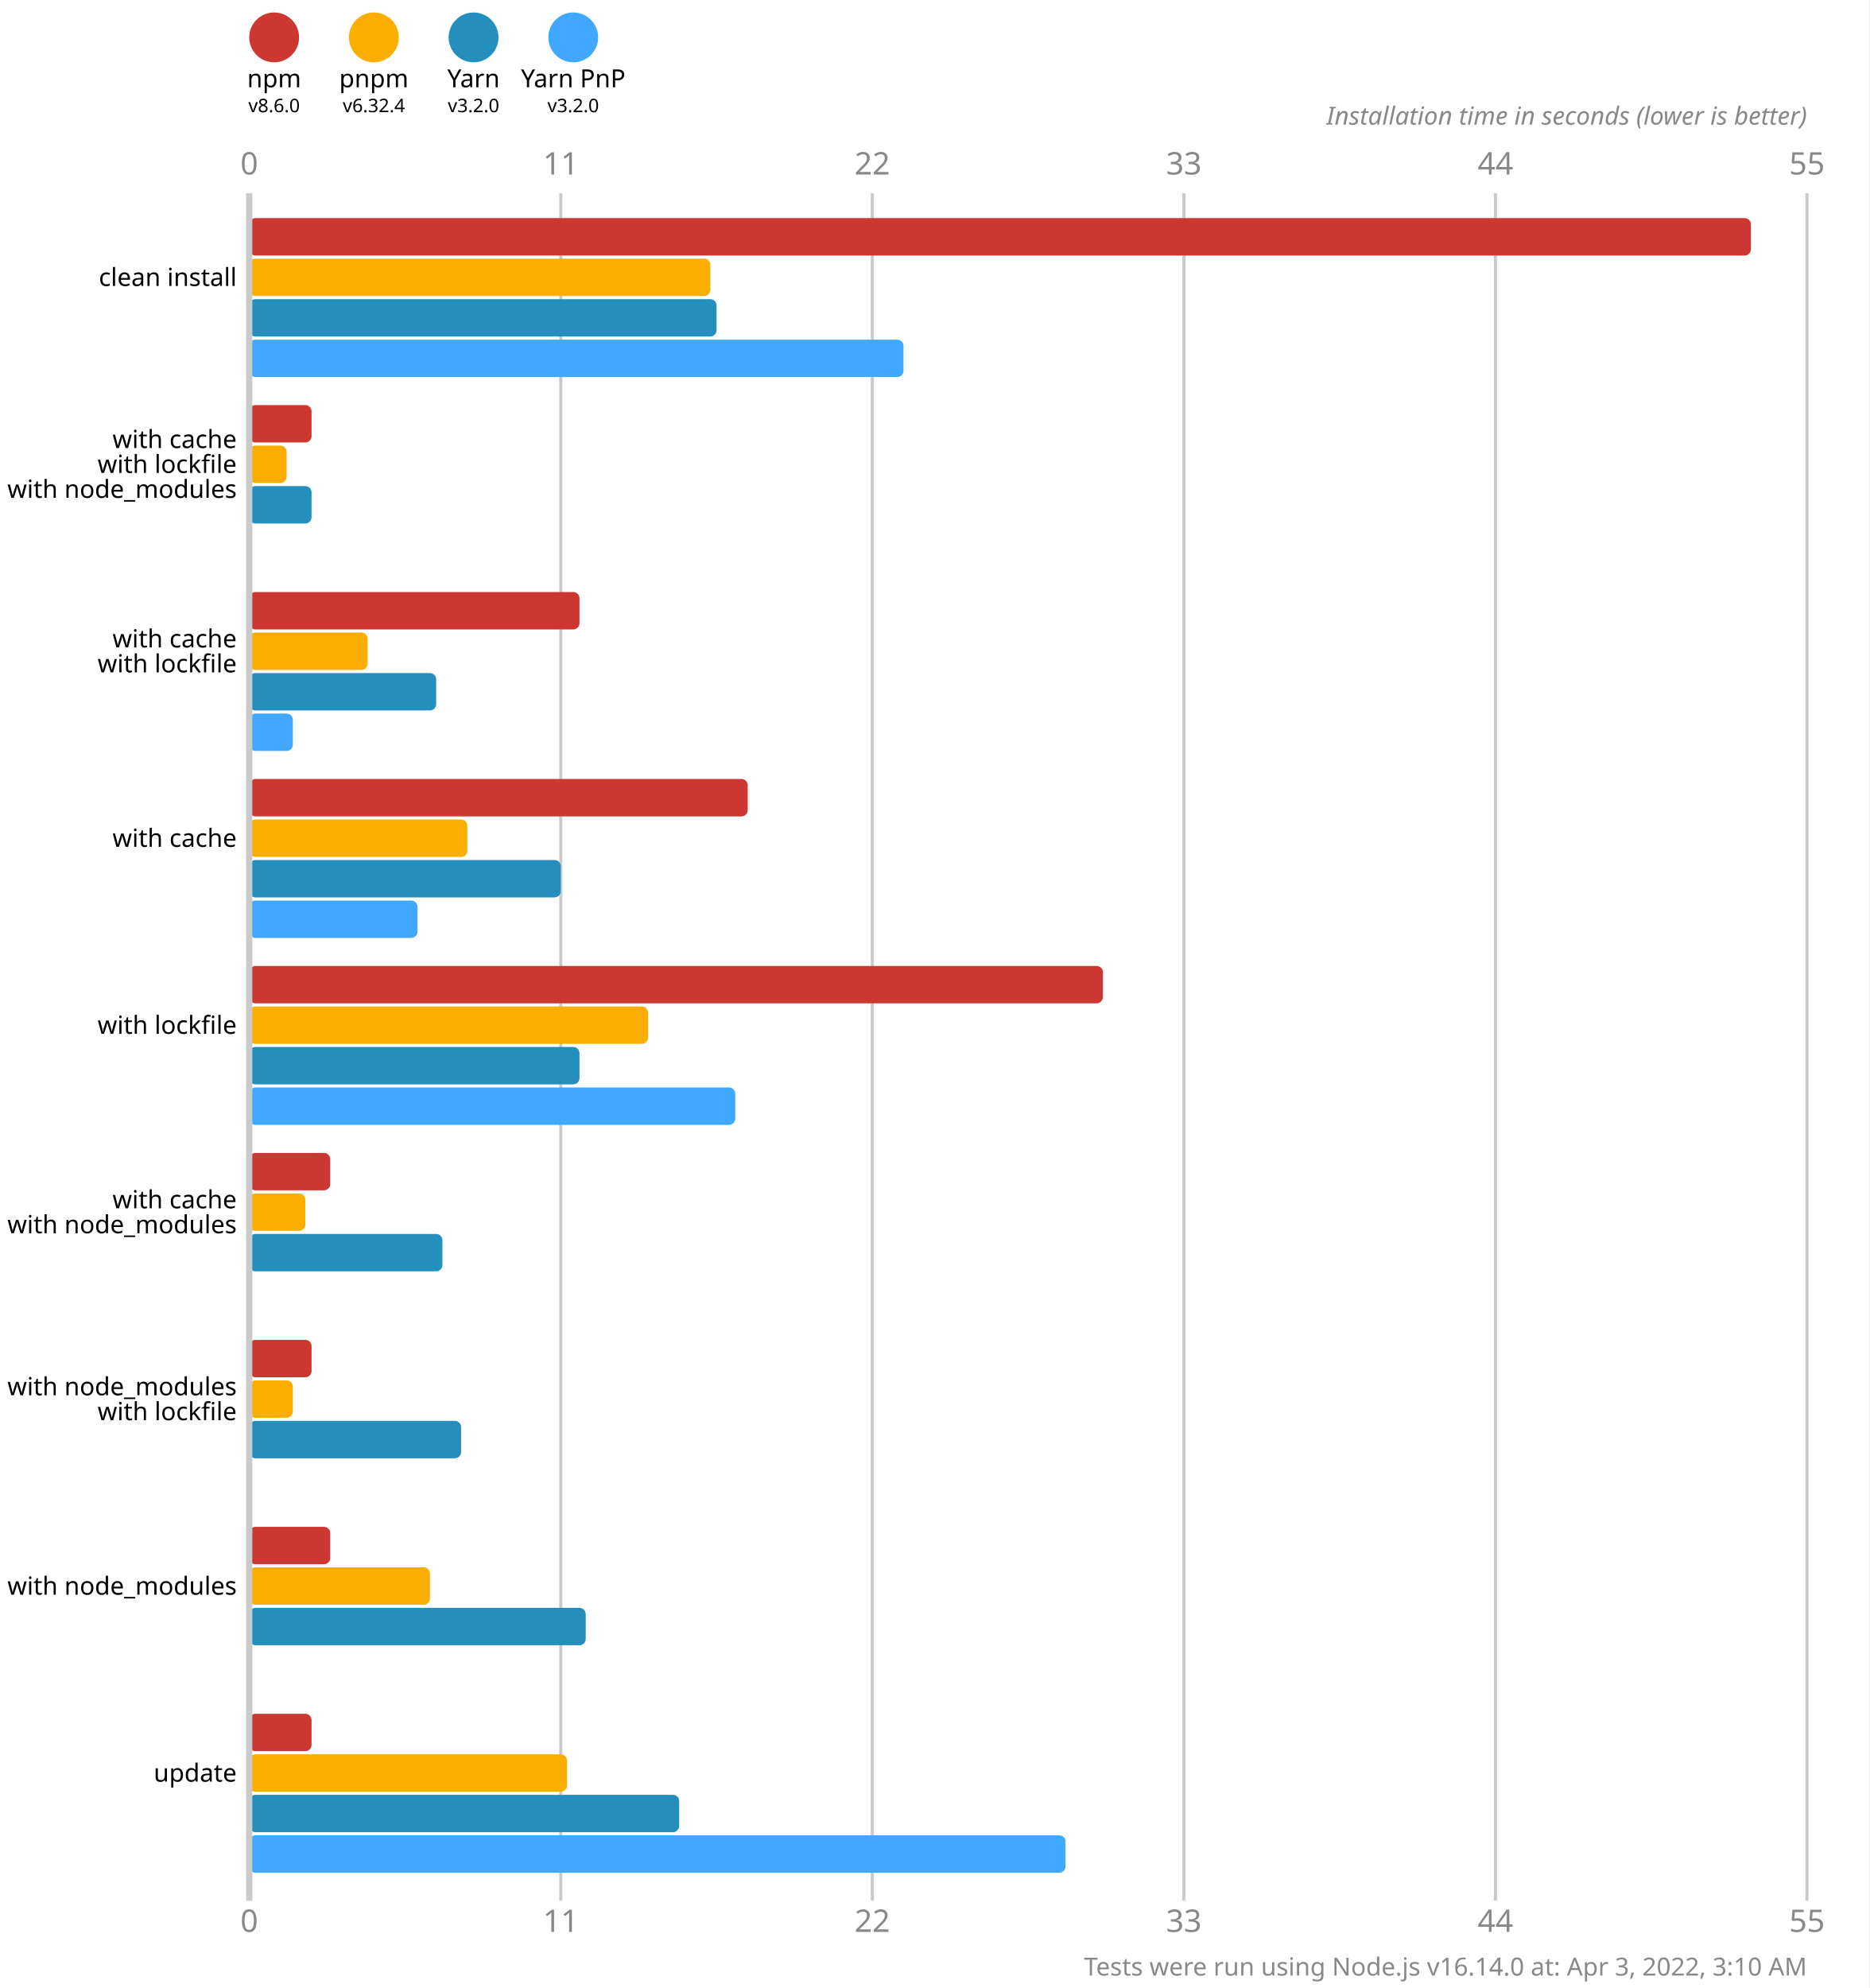
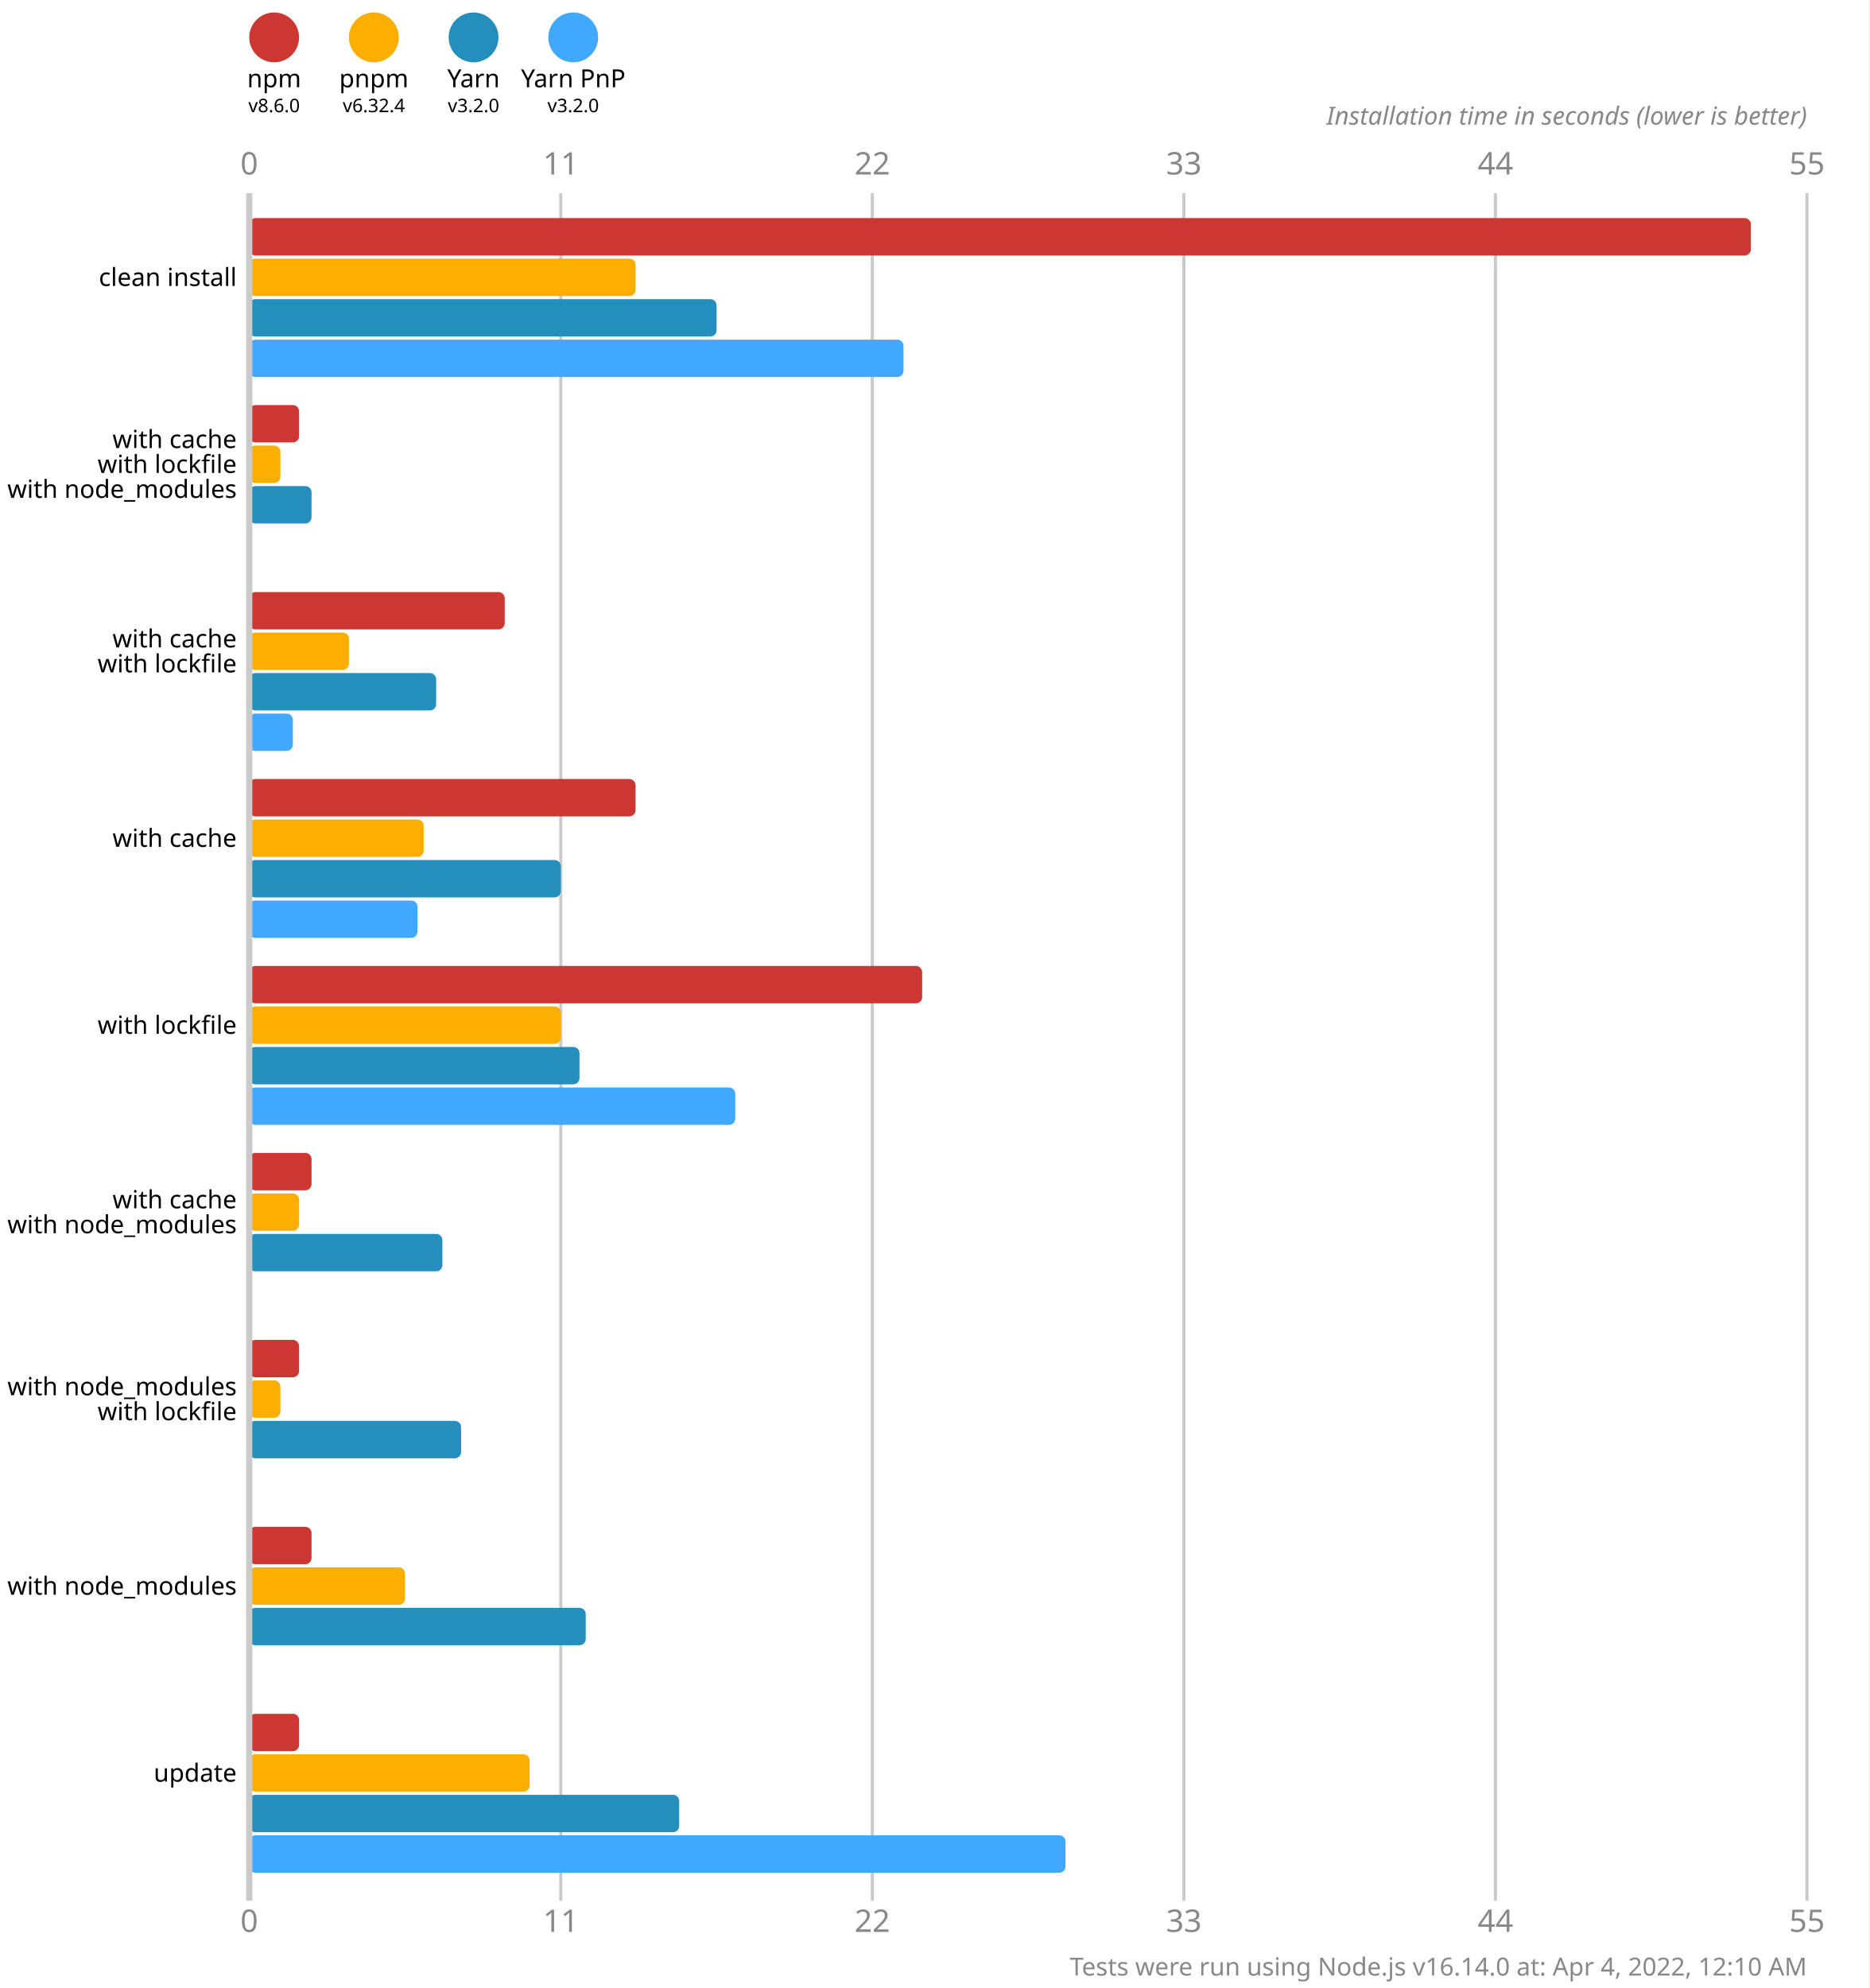
<svg xmlns="http://www.w3.org/2000/svg" version="1.1" viewBox="0 0 300 319">
  <style>
    .font { font-family: sans-serif; }
    .s3 { font-size: 3px; }
    .s4 { font-size: 4px; }
    .s5 { font-size: 5px; }
    .line { stroke: #cacaca; }
    .width { stroke-width: 0.5; }
    .text { fill: #888; }
  </style>
  <rect x="0" y="0" width="300" height="319" fill="#fff" />
  <circle cx="44" cy="6" r="4" fill="#cd3731" />
  <text x="44" y="14" class="font s4" text-anchor="middle">npm</text>
  <text x="44" y="18" class="font s3" text-anchor="middle">v8.6.0</text>
  <circle cx="60" cy="6" r="4" fill="#fbae00" />
  <text x="60" y="14" class="font s4" text-anchor="middle">pnpm</text>
  <text x="60" y="18" class="font s3" text-anchor="middle">v6.32.4</text>
  <circle cx="76" cy="6" r="4" fill="#248ebd" />
  <text x="76" y="14" class="font s4" text-anchor="middle">Yarn</text>
  <text x="76" y="18" class="font s3" text-anchor="middle">v3.2.0</text>
  <circle cx="92" cy="6" r="4" fill="#40a9ff" />
  <text x="92" y="14" class="font s4" text-anchor="middle">Yarn PnP</text>
  <text x="92" y="18" class="font s3" text-anchor="middle">v3.2.0</text>
  <text x="40" y="28" class="font s5 text" text-anchor="middle">0</text>
  <text x="40" y="310" class="font s5 text" text-anchor="middle">0</text>
  <line x1="90" y1="31" x2="90" y2="305" class="line width" />
  <text x="90" y="28" class="font s5 text" text-anchor="middle">11</text>
  <text x="90" y="310" class="font s5 text" text-anchor="middle">11</text>
  <line x1="140" y1="31" x2="140" y2="305" class="line width" />
  <text x="140" y="28" class="font s5 text" text-anchor="middle">22</text>
  <text x="140" y="310" class="font s5 text" text-anchor="middle">22</text>
  <line x1="190" y1="31" x2="190" y2="305" class="line width" />
  <text x="190" y="28" class="font s5 text" text-anchor="middle">33</text>
  <text x="190" y="310" class="font s5 text" text-anchor="middle">33</text>
  <line x1="240" y1="31" x2="240" y2="305" class="line width" />
  <text x="240" y="28" class="font s5 text" text-anchor="middle">44</text>
  <text x="240" y="310" class="font s5 text" text-anchor="middle">44</text>
  <line x1="290" y1="31" x2="290" y2="305" class="line width" />
  <text x="290" y="28" class="font s5 text" text-anchor="middle">55</text>
  <text x="290" y="310" class="font s5 text" text-anchor="middle">55</text>
  <text x="290" y="20" class="font s4 text" font-style="italic" text-anchor="end">Installation time in seconds (lower is better)</text>
  <rect x="40" y="35" width="241" height="6" fill="#cd3731" rx="1" ry="1" />
-   <rect x="40" y="41.5" width="74" height="6" fill="#fbae00" rx="1" ry="1" />
+   <rect x="40" y="41.5" width="62" height="6" fill="#fbae00" rx="1" ry="1" />
  <rect x="40" y="48" width="75" height="6" fill="#248ebd" rx="1" ry="1" />
  <rect x="40" y="54.5" width="105" height="6" fill="#40a9ff" rx="1" ry="1" />
-   <rect x="40" y="65" width="10" height="6" fill="#cd3731" rx="1" ry="1" />
-   <rect x="40" y="71.5" width="6" height="6" fill="#fbae00" rx="1" ry="1" />
+   <rect x="40" y="65" width="8" height="6" fill="#cd3731" rx="1" ry="1" />
+   <rect x="40" y="71.5" width="5" height="6" fill="#fbae00" rx="1" ry="1" />
  <rect x="40" y="78" width="10" height="6" fill="#248ebd" rx="1" ry="1" />
  <rect x="40" y="84.5" width="0" height="6" fill="#40a9ff" rx="1" ry="1" />
-   <rect x="40" y="95" width="53" height="6" fill="#cd3731" rx="1" ry="1" />
-   <rect x="40" y="101.5" width="19" height="6" fill="#fbae00" rx="1" ry="1" />
+   <rect x="40" y="95" width="41" height="6" fill="#cd3731" rx="1" ry="1" />
+   <rect x="40" y="101.5" width="16" height="6" fill="#fbae00" rx="1" ry="1" />
  <rect x="40" y="108" width="30" height="6" fill="#248ebd" rx="1" ry="1" />
  <rect x="40" y="114.5" width="7" height="6" fill="#40a9ff" rx="1" ry="1" />
-   <rect x="40" y="125" width="80" height="6" fill="#cd3731" rx="1" ry="1" />
-   <rect x="40" y="131.5" width="35" height="6" fill="#fbae00" rx="1" ry="1" />
+   <rect x="40" y="125" width="62" height="6" fill="#cd3731" rx="1" ry="1" />
+   <rect x="40" y="131.5" width="28" height="6" fill="#fbae00" rx="1" ry="1" />
  <rect x="40" y="138" width="50" height="6" fill="#248ebd" rx="1" ry="1" />
  <rect x="40" y="144.5" width="27" height="6" fill="#40a9ff" rx="1" ry="1" />
-   <rect x="40" y="155" width="137" height="6" fill="#cd3731" rx="1" ry="1" />
-   <rect x="40" y="161.5" width="64" height="6" fill="#fbae00" rx="1" ry="1" />
+   <rect x="40" y="155" width="108" height="6" fill="#cd3731" rx="1" ry="1" />
+   <rect x="40" y="161.5" width="50" height="6" fill="#fbae00" rx="1" ry="1" />
  <rect x="40" y="168" width="53" height="6" fill="#248ebd" rx="1" ry="1" />
  <rect x="40" y="174.5" width="78" height="6" fill="#40a9ff" rx="1" ry="1" />
-   <rect x="40" y="185" width="13" height="6" fill="#cd3731" rx="1" ry="1" />
-   <rect x="40" y="191.5" width="9" height="6" fill="#fbae00" rx="1" ry="1" />
+   <rect x="40" y="185" width="10" height="6" fill="#cd3731" rx="1" ry="1" />
+   <rect x="40" y="191.5" width="8" height="6" fill="#fbae00" rx="1" ry="1" />
  <rect x="40" y="198" width="31" height="6" fill="#248ebd" rx="1" ry="1" />
  <rect x="40" y="204.5" width="0" height="6" fill="#40a9ff" rx="1" ry="1" />
-   <rect x="40" y="215" width="10" height="6" fill="#cd3731" rx="1" ry="1" />
-   <rect x="40" y="221.5" width="7" height="6" fill="#fbae00" rx="1" ry="1" />
+   <rect x="40" y="215" width="8" height="6" fill="#cd3731" rx="1" ry="1" />
+   <rect x="40" y="221.5" width="5" height="6" fill="#fbae00" rx="1" ry="1" />
  <rect x="40" y="228" width="34" height="6" fill="#248ebd" rx="1" ry="1" />
  <rect x="40" y="234.5" width="0" height="6" fill="#40a9ff" rx="1" ry="1" />
-   <rect x="40" y="245" width="13" height="6" fill="#cd3731" rx="1" ry="1" />
-   <rect x="40" y="251.5" width="29" height="6" fill="#fbae00" rx="1" ry="1" />
+   <rect x="40" y="245" width="10" height="6" fill="#cd3731" rx="1" ry="1" />
+   <rect x="40" y="251.5" width="25" height="6" fill="#fbae00" rx="1" ry="1" />
  <rect x="40" y="258" width="54" height="6" fill="#248ebd" rx="1" ry="1" />
  <rect x="40" y="264.5" width="0" height="6" fill="#40a9ff" rx="1" ry="1" />
-   <rect x="40" y="275" width="10" height="6" fill="#cd3731" rx="1" ry="1" />
-   <rect x="40" y="281.5" width="51" height="6" fill="#fbae00" rx="1" ry="1" />
+   <rect x="40" y="275" width="8" height="6" fill="#cd3731" rx="1" ry="1" />
+   <rect x="40" y="281.5" width="45" height="6" fill="#fbae00" rx="1" ry="1" />
  <rect x="40" y="288" width="69" height="6" fill="#248ebd" rx="1" ry="1" />
  <rect x="40" y="294.5" width="131" height="6" fill="#40a9ff" rx="1" ry="1" />
  <line x1="40" y1="31" x2="40" y2="305" class="line" />
  <text x="38" y="44.5" class="font s4" dominant-baseline="middle" text-anchor="end">clean install</text>
  <text x="38" y="70.5" class="font s4" dominant-baseline="middle" text-anchor="end">with cache</text>
  <text x="38" y="74.5" class="font s4" dominant-baseline="middle" text-anchor="end">with lockfile</text>
  <text x="38" y="78.5" class="font s4" dominant-baseline="middle" text-anchor="end">with node_modules</text>
  <text x="38" y="102.5" class="font s4" dominant-baseline="middle" text-anchor="end">with cache</text>
  <text x="38" y="106.5" class="font s4" dominant-baseline="middle" text-anchor="end">with lockfile</text>
  <text x="38" y="134.5" class="font s4" dominant-baseline="middle" text-anchor="end">with cache</text>
  <text x="38" y="164.5" class="font s4" dominant-baseline="middle" text-anchor="end">with lockfile</text>
  <text x="38" y="192.5" class="font s4" dominant-baseline="middle" text-anchor="end">with cache</text>
  <text x="38" y="196.5" class="font s4" dominant-baseline="middle" text-anchor="end">with node_modules</text>
  <text x="38" y="222.5" class="font s4" dominant-baseline="middle" text-anchor="end">with node_modules</text>
  <text x="38" y="226.5" class="font s4" dominant-baseline="middle" text-anchor="end">with lockfile</text>
  <text x="38" y="254.5" class="font s4" dominant-baseline="middle" text-anchor="end">with node_modules</text>
  <text x="38" y="284.5" class="font s4" dominant-baseline="middle" text-anchor="end">update</text>
-   <text x="290" y="317" class="font s4 text" text-anchor="end">Tests were run using Node.js v16.14.0 at: Apr 3, 2022, 3:10 AM</text>
+   <text x="290" y="317" class="font s4 text" text-anchor="end">Tests were run using Node.js v16.14.0 at: Apr 4, 2022, 12:10 AM</text>
</svg>
